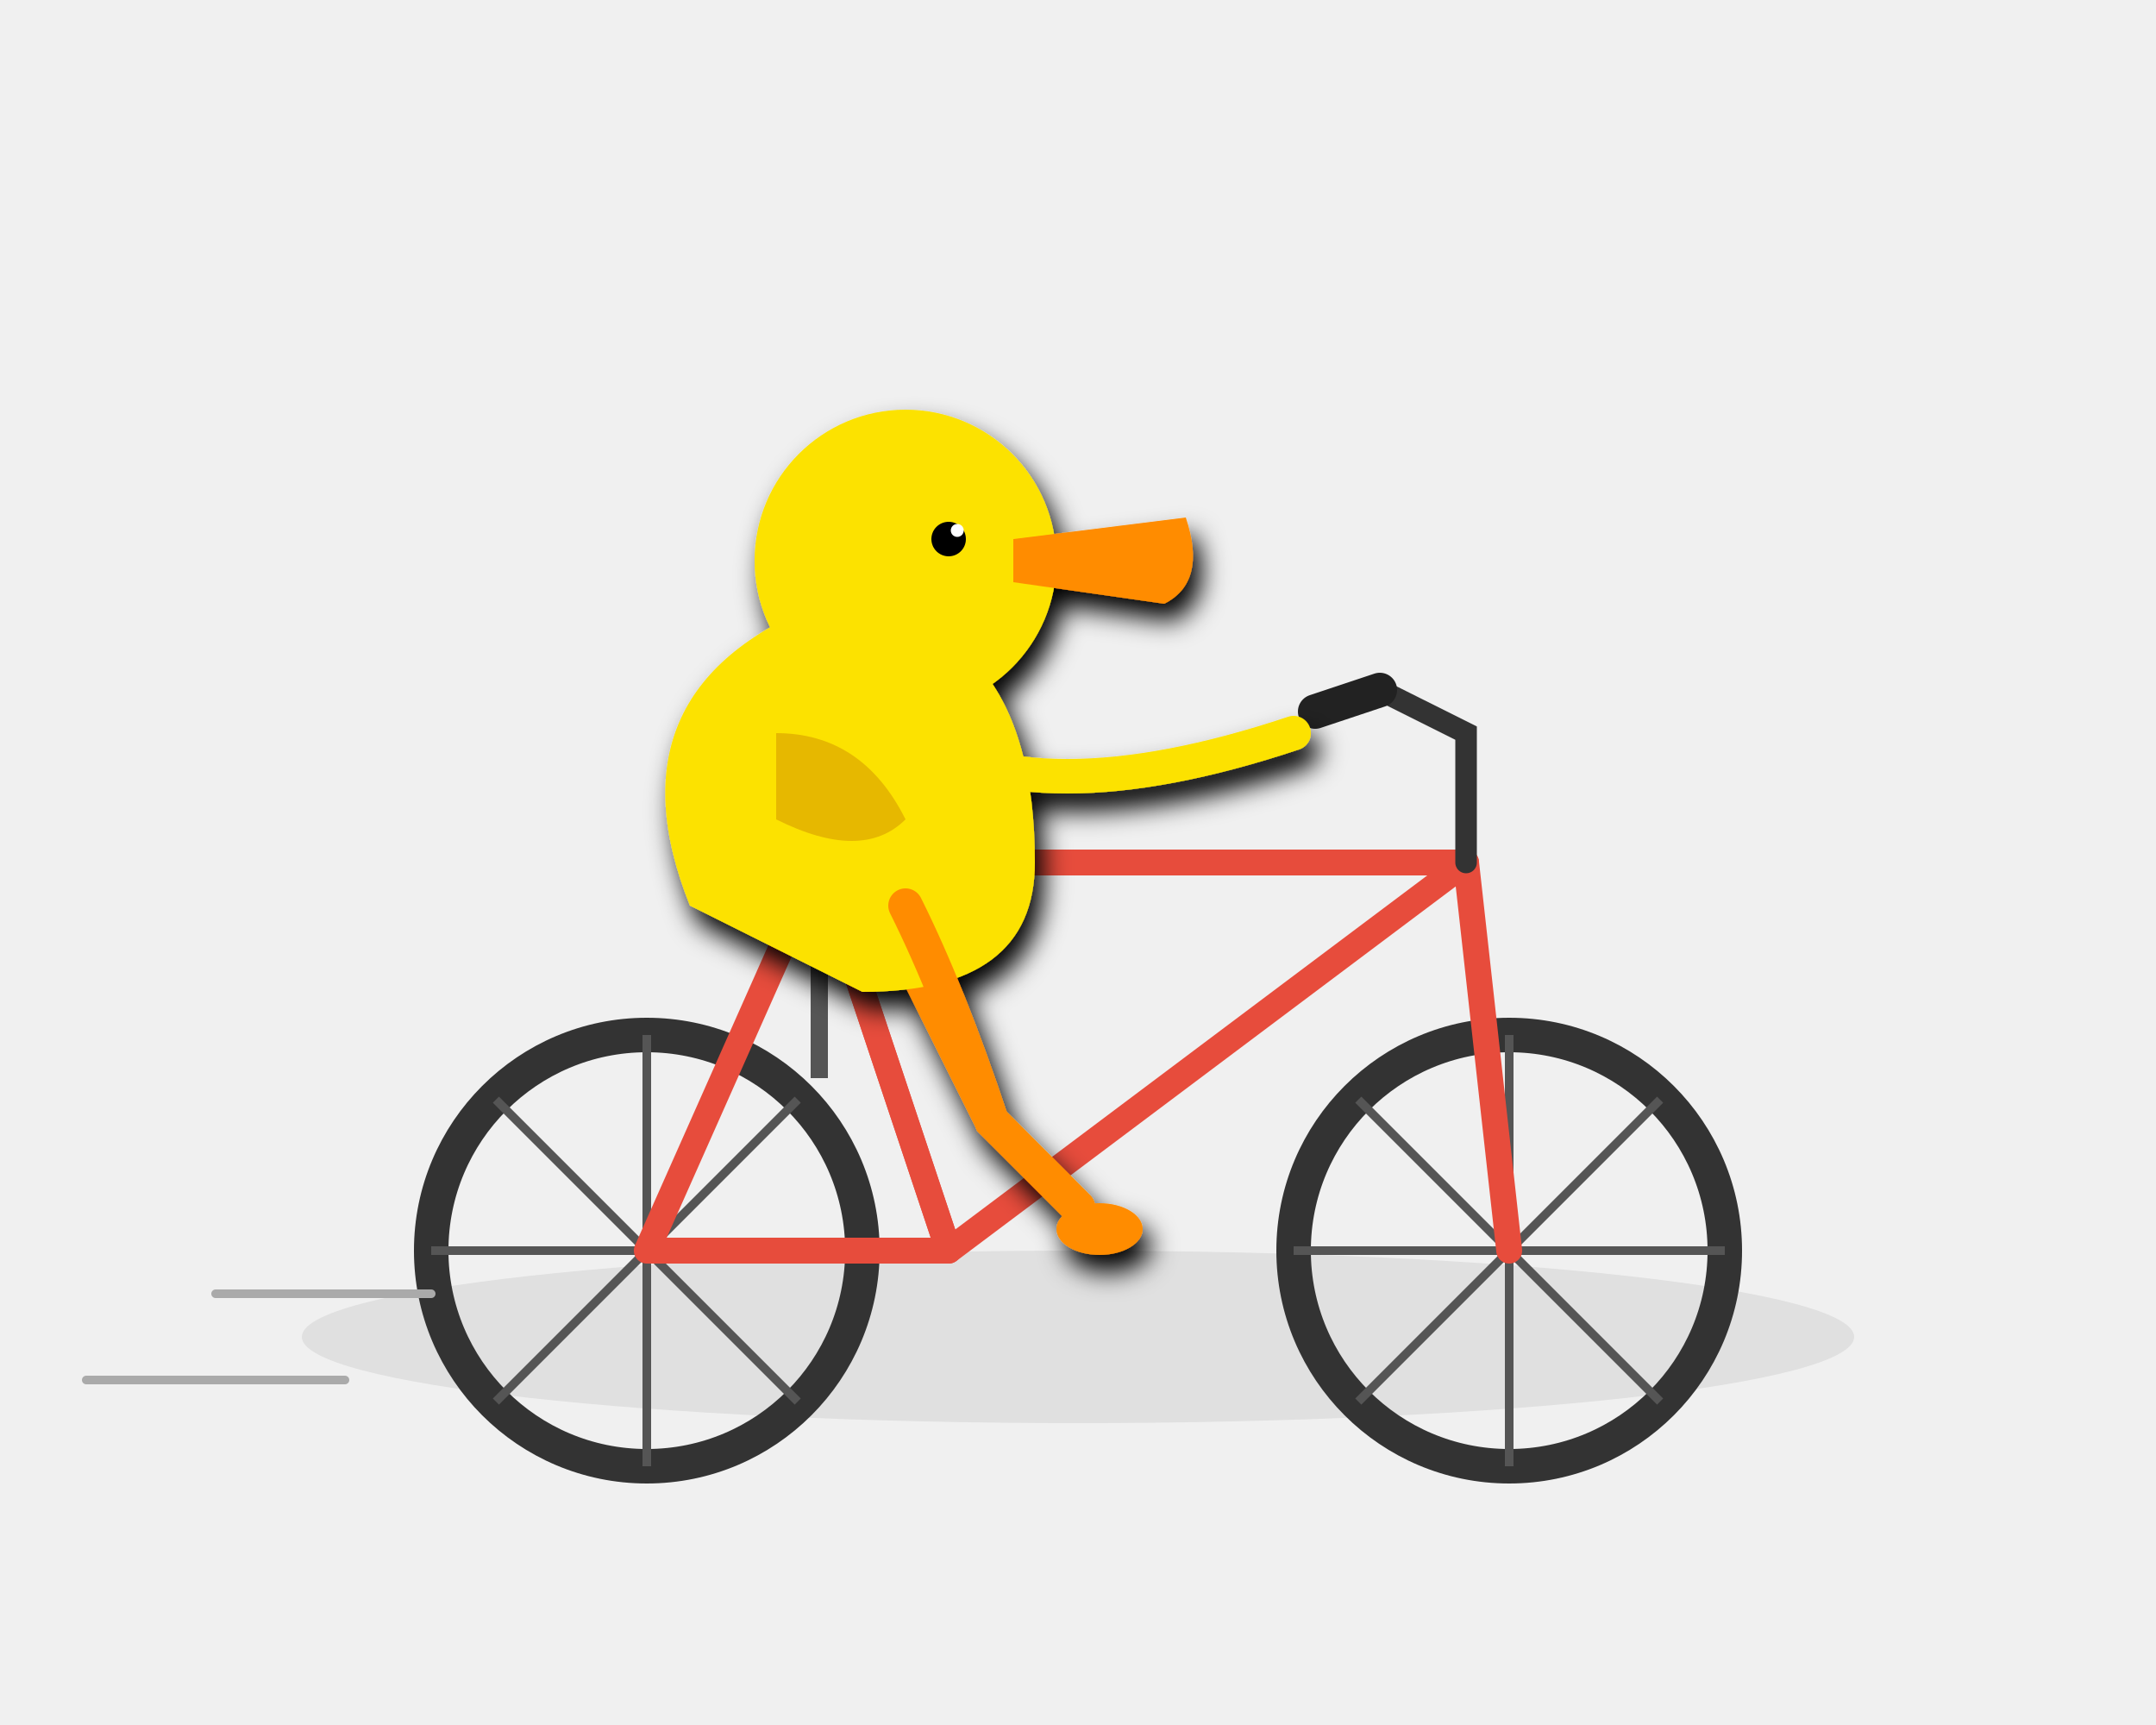
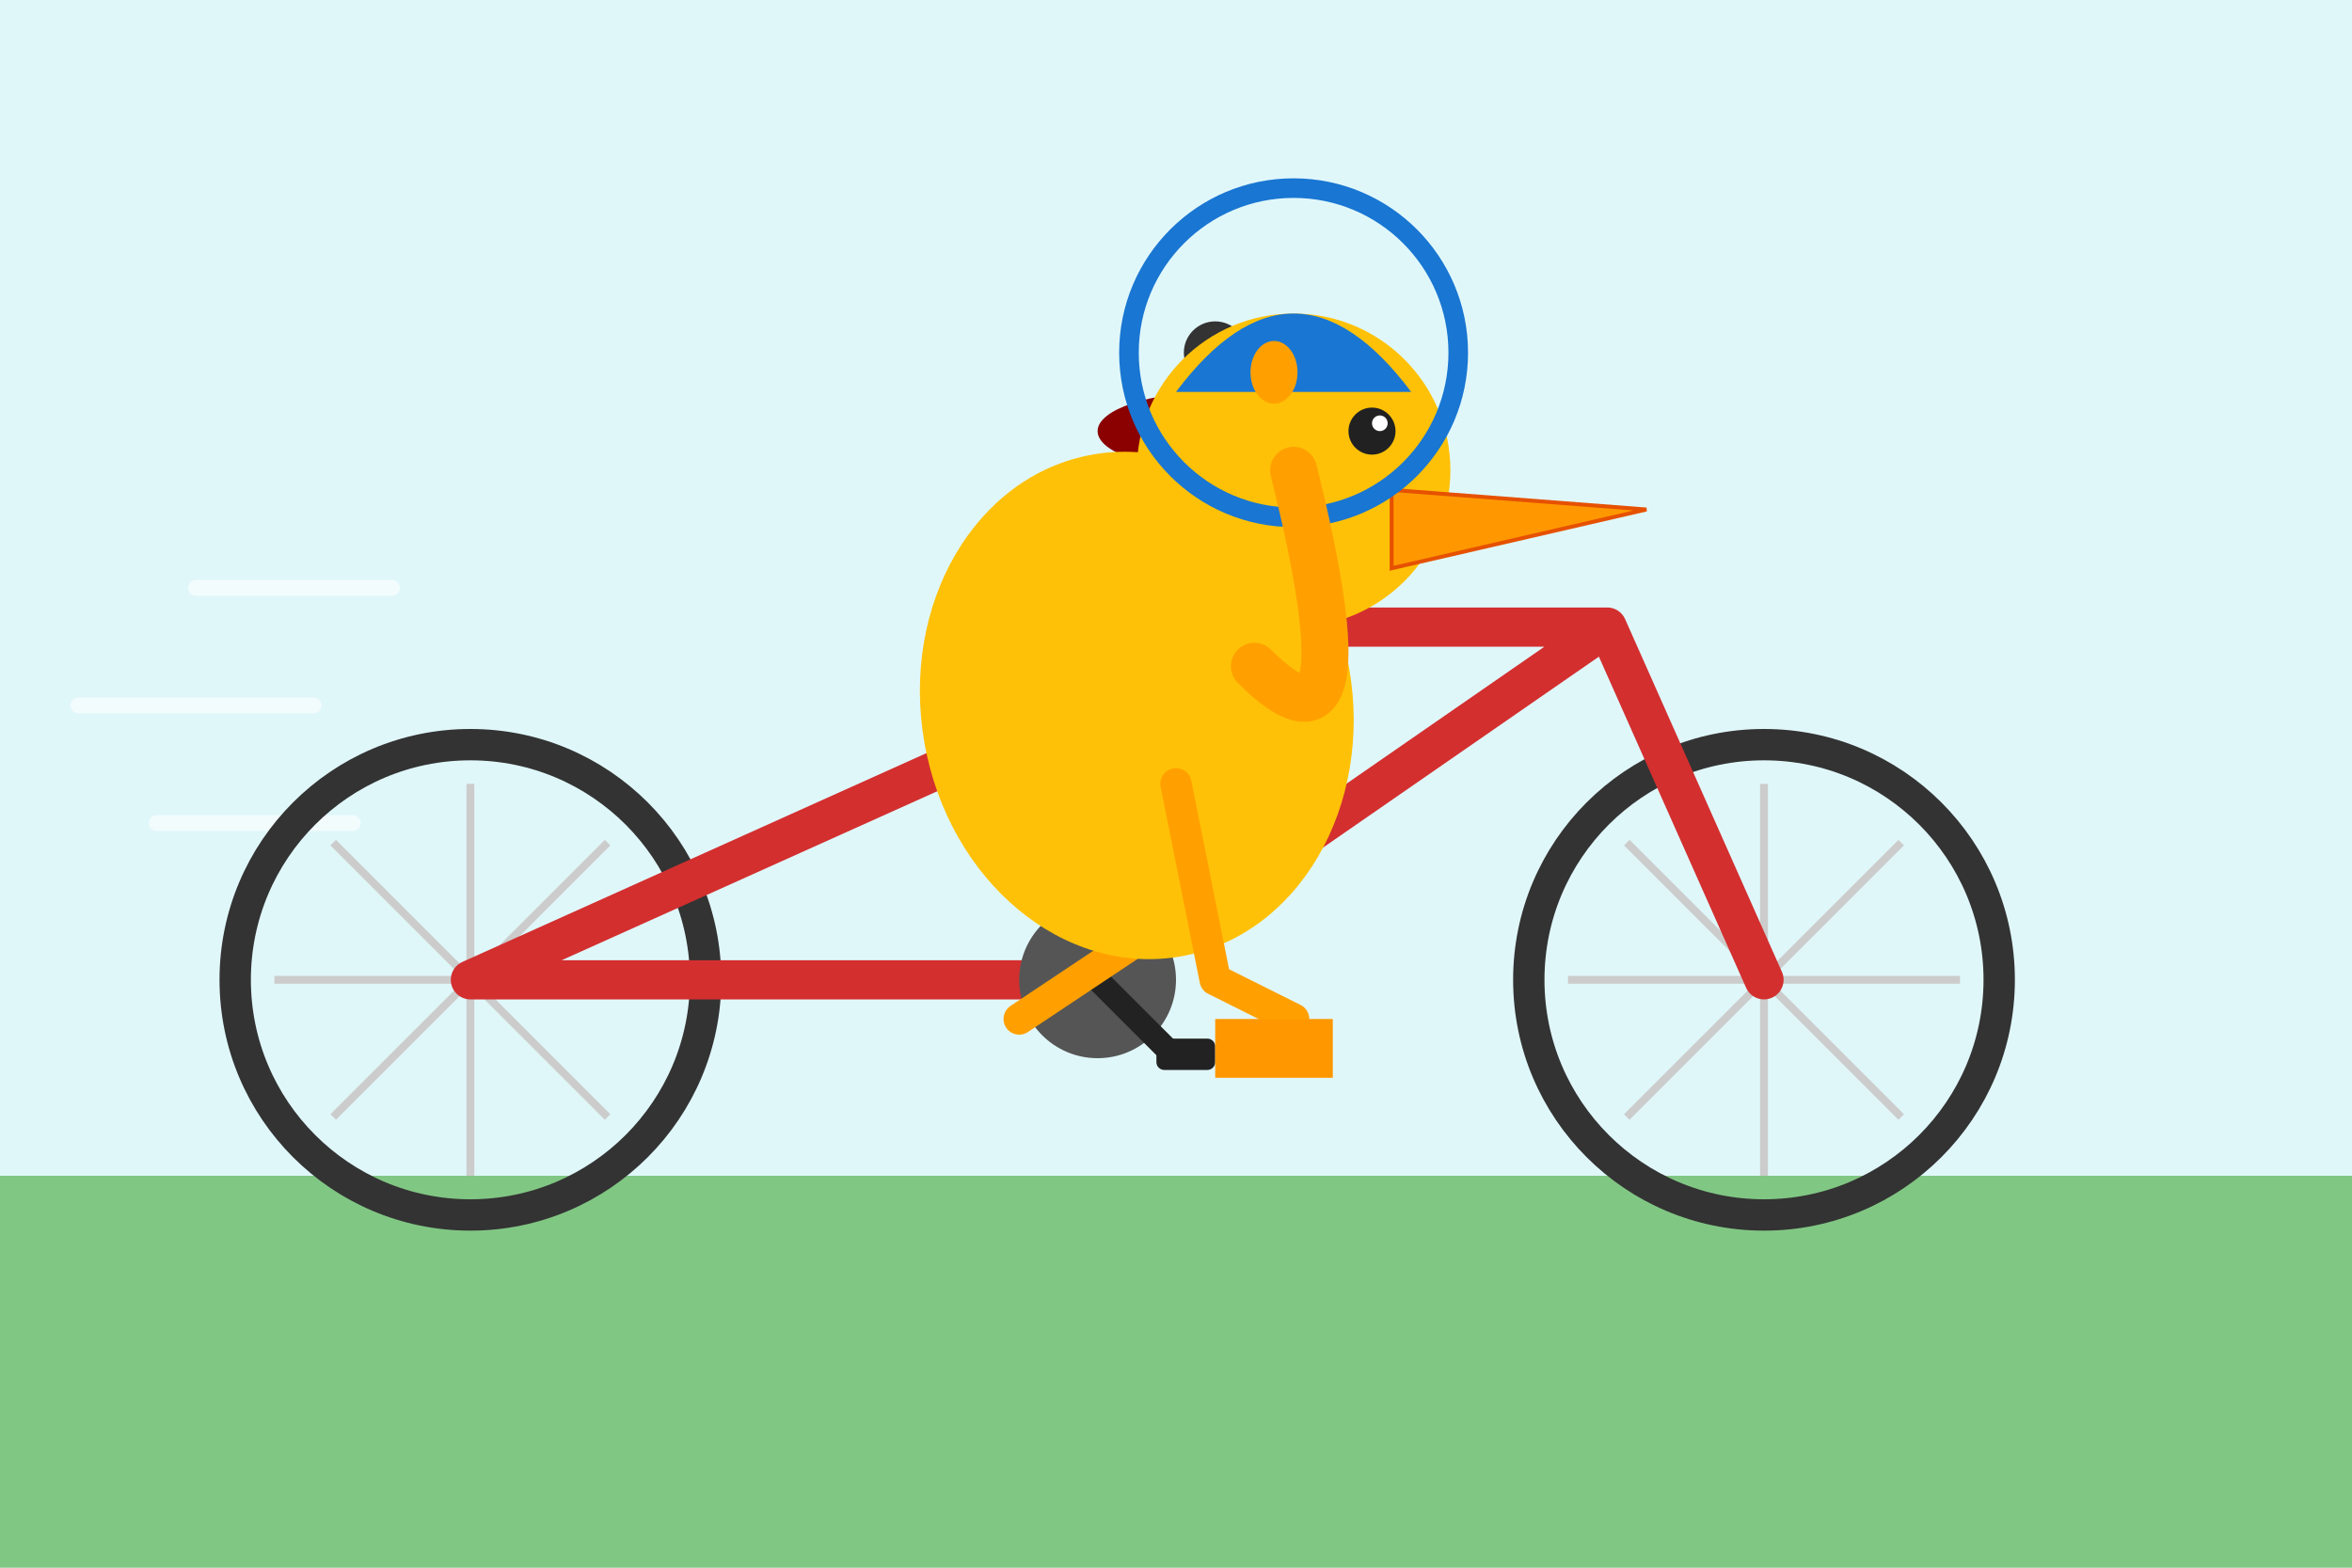
- <svg xmlns="http://www.w3.org/2000/svg" viewBox="0 0 500 400">
-   <defs>
-     <filter id="shadow" x="-20%" y="-20%" width="140%" height="140%">
-       <feGaussianBlur in="SourceAlpha" stdDeviation="3" />
-       <feOffset dx="2" dy="4" result="offsetblur" />
-       <feComponentTransfer>
-         <feFuncA type="linear" slope="0.3" />
-       </feComponentTransfer>
-       <feMerge>
-         <feMergeNode in="offsetblur" />
-         <feMergeNode in="SourceGraphic" />
-       </feMerge>
-     </filter>
-   </defs>
-   <ellipse cx="250" cy="310" rx="180" ry="20" fill="#e0e0e0" />
-   <g transform="translate(0, 10)">
-     <g stroke="#333" stroke-width="4" fill="none">
-       <circle cx="150" cy="280" r="50" stroke-width="8" />
-       <g stroke="#555" stroke-width="2">
-         <line x1="150" y1="230" x2="150" y2="330" />
-         <line x1="100" y1="280" x2="200" y2="280" />
-         <line x1="115" y1="245" x2="185" y2="315" />
-         <line x1="185" y1="245" x2="115" y2="315" />
+ <svg xmlns="http://www.w3.org/2000/svg" viewBox="0 0 600 400">
+   <rect width="600" height="400" fill="#E0F7FA" />
+   <rect y="300" width="600" height="100" fill="#81C784" />
+   <g stroke="white" stroke-width="4" stroke-linecap="round" opacity="0.6">
+     <line x1="50" y1="150" x2="100" y2="150" />
+     <line x1="20" y1="180" x2="80" y2="180" />
+     <line x1="40" y1="210" x2="90" y2="210" />
+   </g>
+   <g id="bicycle">
+     <g stroke="#333" stroke-width="8" fill="none">
+       <circle cx="120" cy="250" r="60" />
+       <circle cx="450" cy="250" r="60" />
+     </g>
+     <g stroke="#CCC" stroke-width="2">
+       <g transform="translate(120, 250)">
+         <line x1="0" y1="-50" x2="0" y2="50" />
+         <line x1="-50" y1="0" x2="50" y2="0" />
+         <line x1="-35" y1="-35" x2="35" y2="35" />
+         <line x1="35" y1="-35" x2="-35" y2="35" />
      </g>
-       <circle cx="350" cy="280" r="50" stroke-width="8" />
-       <g stroke="#555" stroke-width="2">
-         <line x1="350" y1="230" x2="350" y2="330" />
-         <line x1="300" y1="280" x2="400" y2="280" />
-         <line x1="315" y1="245" x2="385" y2="315" />
-         <line x1="385" y1="245" x2="315" y2="315" />
+       <g transform="translate(450, 250)">
+         <line x1="0" y1="-50" x2="0" y2="50" />
+         <line x1="-50" y1="0" x2="50" y2="0" />
+         <line x1="-35" y1="-35" x2="35" y2="35" />
+         <line x1="35" y1="-35" x2="-35" y2="35" />
      </g>
    </g>
-     <g stroke="#e74c3c" stroke-width="6" fill="none" stroke-linecap="round" stroke-linejoin="round">
-       <path d="M150 280 L220 280 L190 190 L150 280" />
-       <path d="M220 280 L340 190 L190 190 L220 280" />
-       <path d="M340 190 L350 280" />
-     </g>
-     <path d="M340 190 L340 160 L320 150" fill="none" stroke="#333" stroke-width="5" stroke-linecap="round" />
-     <line x1="320" y1="150" x2="305" y2="155" stroke="#222" stroke-width="8" stroke-linecap="round" />
-     <path d="M175 185 L205 185 Q215 185 215 175 L215 165 Q215 155 205 155 L180 155 Q170 155 170 165 Z" fill="#333" />
-     <line x1="190" y1="190" x2="190" y2="240" stroke="#555" stroke-width="4" />
+     <path d="M120 250 L280 250 L320 160 L120 250 M280 250 L320 160 L410 160 L280 250 M410 160 L450 250 M320 160 L340 120" stroke="#D32F2F" stroke-width="10" fill="none" stroke-linejoin="round" stroke-linecap="round" />
+     <line x1="320" y1="160" x2="310" y2="110" stroke="#333" stroke-width="8" />
+     <ellipse cx="310" cy="110" rx="30" ry="10" fill="#8B0000" />
+     <path d="M340 120 Q 340 90 310 90" stroke="#333" stroke-width="6" fill="none" />
+     <circle cx="310" cy="90" r="8" fill="#333" />
+     <circle cx="280" cy="250" r="20" fill="#555" />
+     <line x1="280" y1="250" x2="300" y2="270" stroke="#222" stroke-width="6" />
+     <rect x="295" y="265" width="15" height="8" fill="#222" rx="2" />
  </g>
-   <g transform="translate(0, 10)" filter="url(#shadow)">
-     <path d="M200 190 L230 250 L250 270" stroke="#FF8C00" stroke-width="8" fill="none" stroke-linecap="round" />
-     <g>
-       <path d="M160 200 Q140 150 190 130 Q240 130 240 190 Q240 220 200 220 Z" fill="#FCE205" />
-       <path d="M180 160 Q200 160 210 180 Q200 190 180 180 Z" fill="#E6B800" />
-       <circle cx="210" cy="120" r="35" fill="#FCE205" />
-       <path d="M235 115 L275 110 Q280 125 270 130 L235 125 Z" fill="#FF8C00" />
-       <circle cx="220" cy="115" r="4" fill="#000" />
-       <circle cx="222" cy="113" r="1.5" fill="#fff" />
-       <path d="M210 200 Q220 220 230 250 L250 270" stroke="#FF8C00" stroke-width="8" fill="none" stroke-linecap="round" />
-       <ellipse cx="255" cy="275" rx="10" ry="6" fill="#FF8C00" />
-     </g>
-     <path d="M210 160 Q240 180 300 160" stroke="#FCE205" stroke-width="8" fill="none" stroke-linecap="round" />
-   </g>
-   <g stroke="#aaa" stroke-width="2" stroke-linecap="round">
-     <line x1="50" y1="300" x2="100" y2="300" />
-     <line x1="20" y1="320" x2="80" y2="320" />
+   <g id="duck">
+     <path d="M280 190 L290 240 L260 260" stroke="#FFA000" stroke-width="8" fill="none" stroke-linecap="round" stroke-linejoin="round" />
+     <ellipse cx="290" cy="180" rx="55" ry="65" fill="#FFC107" transform="rotate(-10 290 180)" />
+     <circle cx="330" cy="120" r="40" fill="#FFC107" />
+     <path d="M355 125 L420 130 L355 145 Z" fill="#FF9800" stroke="#E65100" stroke-width="1" />
+     <circle cx="350" cy="110" r="6" fill="#212121" />
+     <circle cx="352" cy="108" r="2" fill="white" />
+     <path d="M300 100 Q 330 60 360 100" fill="#1976D2" />
+     <circle cx="330" cy="90" r="42" fill="none" stroke="#1976D2" stroke-width="5" />
+     <path d="M320 170 Q 350 200 330 120" stroke="#FFA000" stroke-width="12" fill="none" stroke-linecap="round" />
+     <ellipse cx="325" cy="95" rx="6" ry="8" fill="#FFA000" />
+     <path d="M300 200 L310 250 L330 260" stroke="#FFA000" stroke-width="8" fill="none" stroke-linecap="round" stroke-linejoin="round" />
+     <path d="M310 260 L340 260 L340 275 L310 275 Z" fill="#FF9800" />
  </g>
</svg>
